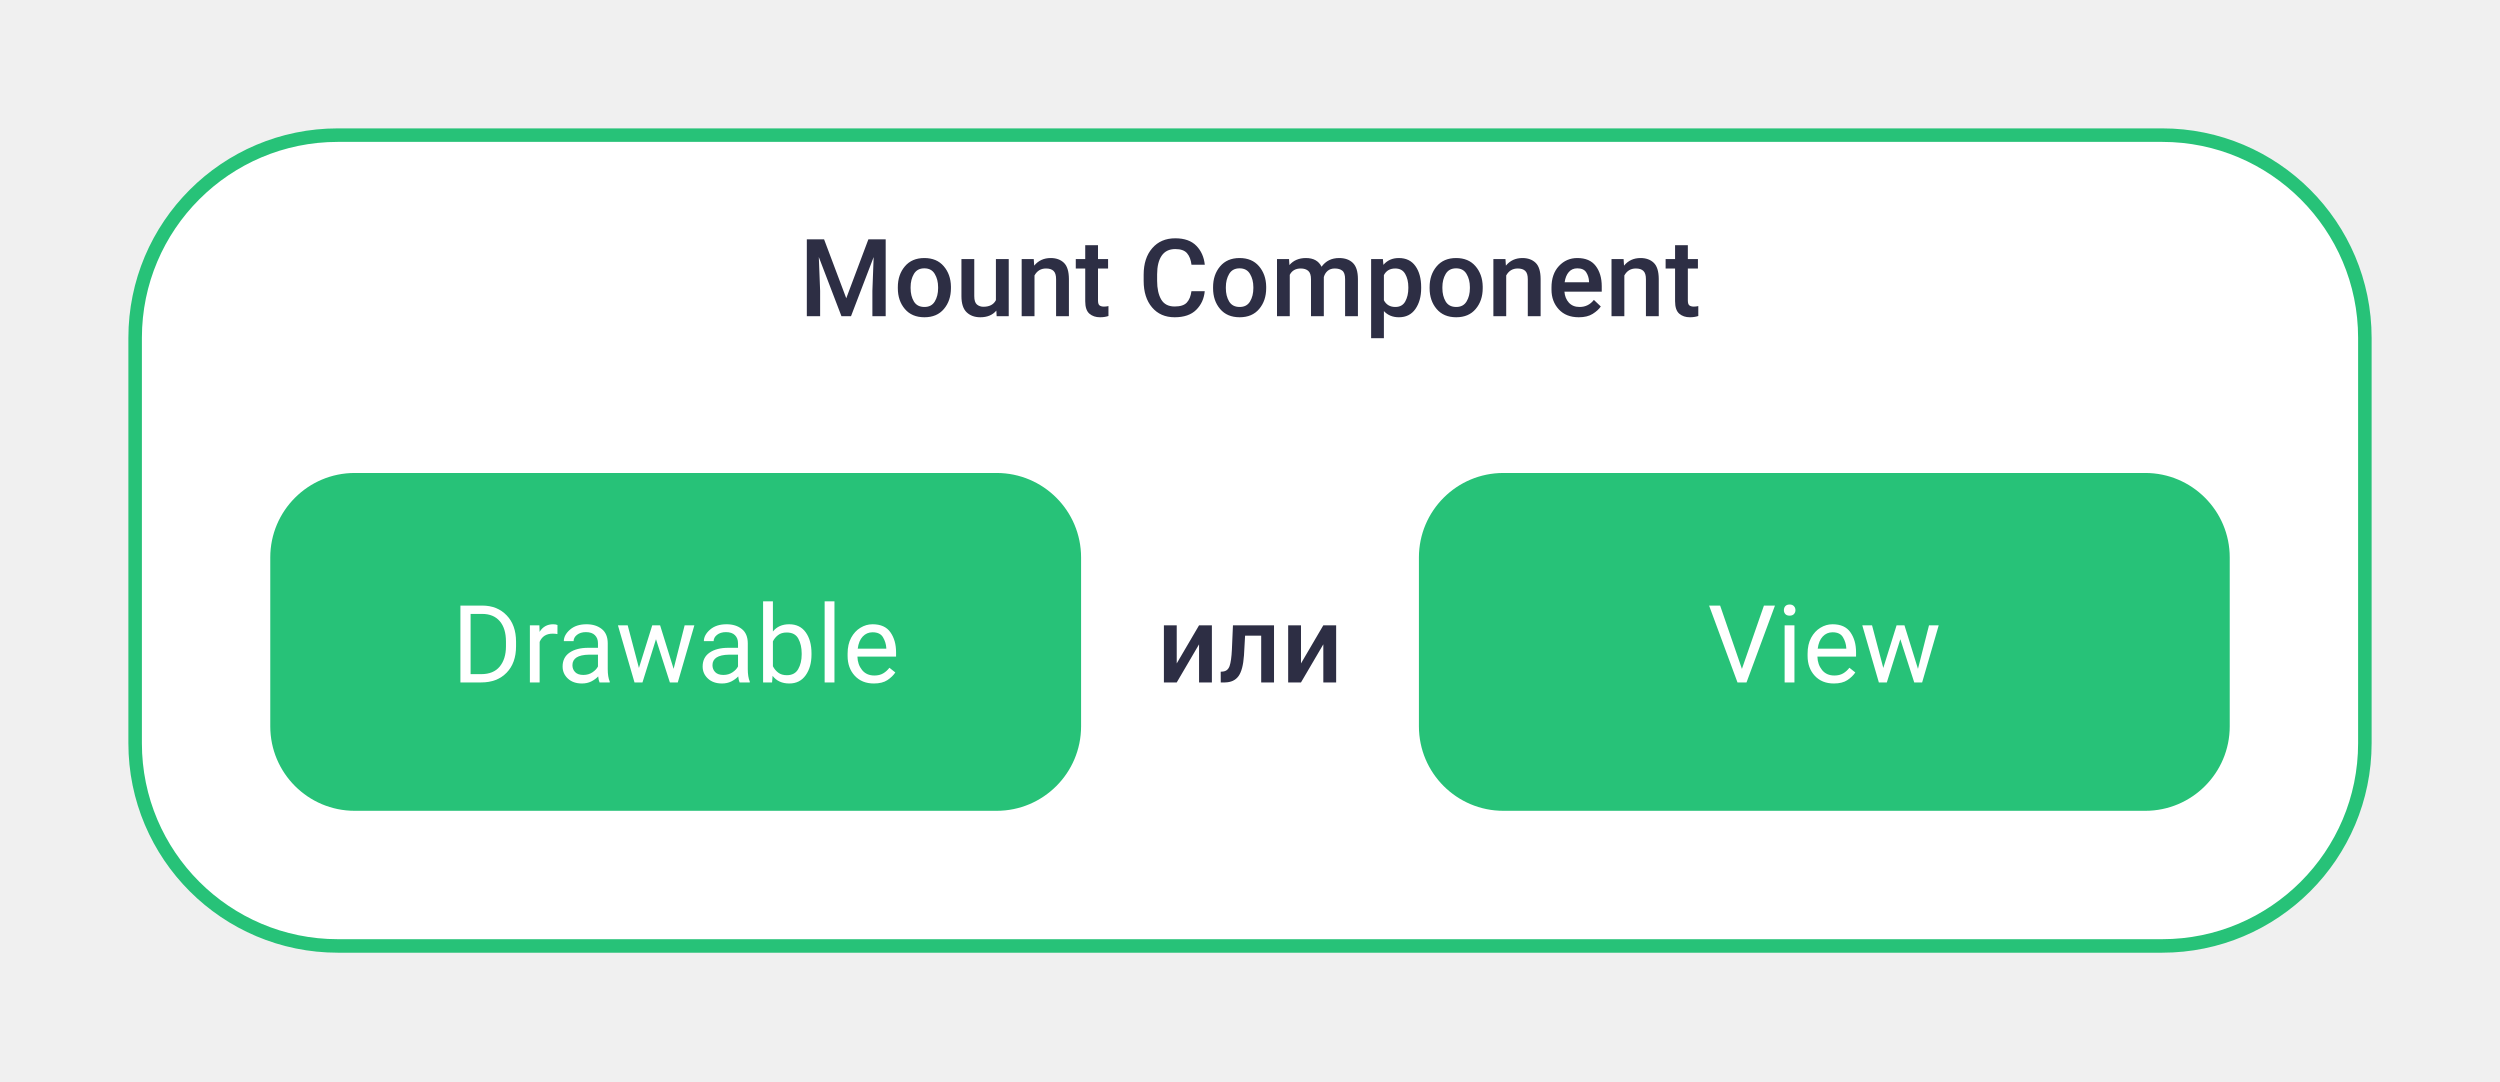
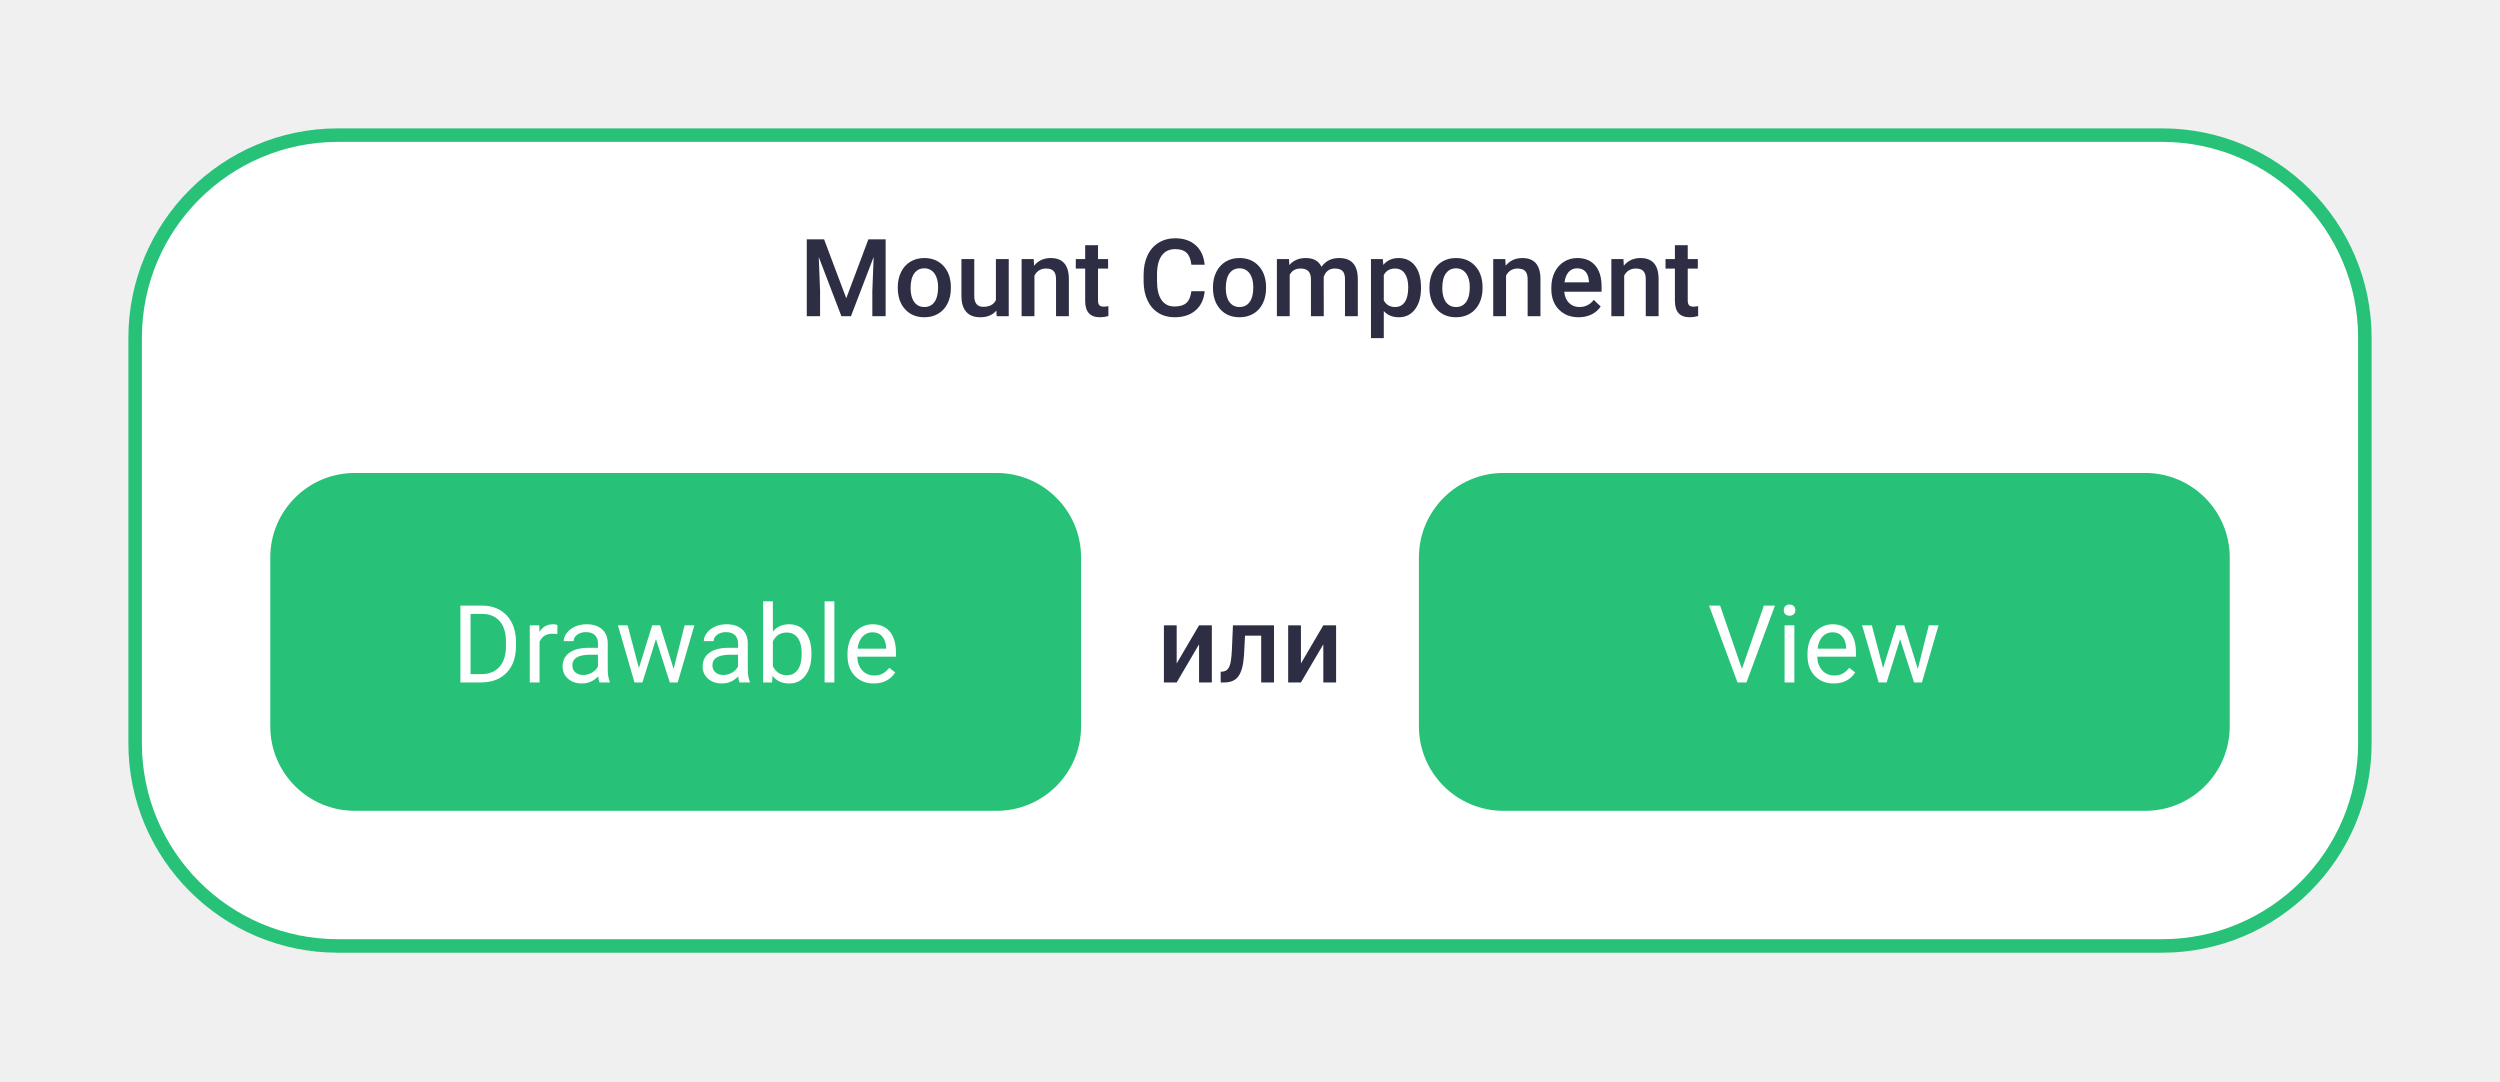
<svg xmlns="http://www.w3.org/2000/svg" width="100%" height="100%" viewBox="0 0 740 320" version="1.1" xml:space="preserve" style="fill-rule:evenodd;clip-rule:evenodd;stroke-linecap:round;stroke-linejoin:round;stroke-miterlimit:1.5;">
  <g>
    <path d="M700,100c0,-33.115 -26.885,-60 -60,-60l-540,0c-33.115,0 -60,26.885 -60,60l0,120c0,33.115 26.885,60 60,60l540,0c33.115,0 60,-26.885 60,-60l0,-120Z" style="fill:#fff;stroke:#27c278;stroke-width:4px;" />
-     <text x="342.422px" y="202px" style="font-family:'Roboto-Medium', 'Roboto';font-weight:500;font-size:32px;fill:#2d2e44;">или</text>
-     <text x="236.492px" y="93.596px" style="font-family:'Roboto-Medium', 'Roboto';font-weight:500;font-size:32px;fill:#2d2e44;">Mount Component</text>
+     <path d="M354.922,185.094l3.781,0l0,16.906l-3.781,0l0,-11.281l-6.625,11.281l-3.781,0l0,-16.906l3.781,0l0,11.281l6.625,-11.281Z" style="fill:#2d2e44;fill-rule:nonzero;" />
+     <path d="M377.109,185.094l0,16.906l-3.796,0l0,-13.844l-4.782,0l-0.312,5.891c-0.198,2.833 -0.742,4.867 -1.633,6.101c-0.891,1.235 -2.253,1.852 -4.086,1.852l-1.172,0l-0.015,-3.156l0.781,-0.078c0.833,-0.115 1.44,-0.623 1.82,-1.524c0.38,-0.901 0.622,-2.544 0.727,-4.929l0.312,-7.219l12.156,0Z" style="fill:#2d2e44;fill-rule:nonzero;" />
+     <path d="M391.703,185.094l3.781,0l0,16.906l-3.781,0l0,-11.281l-6.625,11.281l-3.781,0l0,-16.906l3.781,0l0,11.281l6.625,-11.281Z" style="fill:#2d2e44;fill-rule:nonzero;" />
+     <path d="M243.93,70.846l6.562,17.438l6.547,-17.438l5.109,0l0,22.75l-3.937,0l0,-7.5l0.391,-10.031l-6.719,17.531l-2.828,0l-6.703,-17.515l0.39,10.015l0,7.5l-3.937,0l0,-22.75l5.125,0Z" style="fill:#2d2e44;fill-rule:nonzero;" />
+     <path d="M265.742,84.987c0,-1.656 0.328,-3.149 0.985,-4.477c0.656,-1.328 1.578,-2.349 2.765,-3.062c1.188,-0.714 2.552,-1.07 4.094,-1.07c2.281,0 4.133,0.734 5.555,2.203c1.422,1.468 2.19,3.416 2.304,5.843l0.016,0.891c0,1.667 -0.32,3.156 -0.961,4.469c-0.641,1.312 -1.557,2.328 -2.75,3.047c-1.193,0.718 -2.57,1.078 -4.133,1.078c-2.385,0 -4.294,-0.794 -5.726,-2.383c-1.433,-1.589 -2.149,-3.706 -2.149,-6.352l0,-0.187Zm3.797,0.328c0,1.74 0.359,3.102 1.078,4.086c0.719,0.984 1.719,1.477 3,1.477c1.281,0 2.279,-0.5 2.992,-1.5c0.714,-1 1.071,-2.464 1.071,-4.391c0,-1.708 -0.367,-3.063 -1.102,-4.063c-0.734,-1 -1.732,-1.5 -2.992,-1.5c-1.24,0 -2.224,0.493 -2.953,1.477c-0.729,0.984 -1.094,2.456 -1.094,4.414Z" style="fill:#2d2e44;fill-rule:nonzero;" />
+     <path d="M294.914,91.94c-1.115,1.313 -2.698,1.969 -4.75,1.969c-1.833,0 -3.221,-0.537 -4.164,-1.61c-0.943,-1.072 -1.414,-2.625 -1.414,-4.656l0,-10.953l3.797,0l0,10.906c0,2.146 0.89,3.219 2.672,3.219c1.843,0 3.088,-0.661 3.734,-1.984l0,-12.141l3.797,0l0,16.906l-3.578,0l-0.094,-1.656Z" style="fill:#2d2e44;fill-rule:nonzero;" />
+     <path d="M305.977,76.69l0.109,1.953c1.25,-1.51 2.891,-2.265 4.922,-2.265c3.521,0 5.312,2.015 5.375,6.046l0,11.172l-3.797,0l0,-10.953c0,-1.073 -0.232,-1.867 -0.695,-2.383c-0.464,-0.515 -1.222,-0.773 -2.274,-0.773c-1.531,0 -2.672,0.693 -3.422,2.078l0,12.031l-3.797,0l0,-16.906l3.579,0Z" style="fill:#2d2e44;fill-rule:nonzero;" />
+     <path d="M325.008,72.581l0,4.109l2.984,0l0,2.813l-2.984,0l0,9.437c0,0.646 0.127,1.112 0.383,1.398c0.255,0.287 0.711,0.43 1.367,0.43c0.437,0 0.88,-0.052 1.328,-0.156l0,2.937c-0.865,0.24 -1.698,0.36 -2.5,0.36c-2.917,0 -4.375,-1.61 -4.375,-4.828l0,-9.578l-2.781,0l0,-2.813l2.781,0l0,-4.109l3.797,0Z" style="fill:#2d2e44;fill-rule:nonzero;" />
+     <path d="M356.586,86.19c-0.229,2.427 -1.125,4.32 -2.688,5.68c-1.562,1.359 -3.64,2.039 -6.234,2.039c-1.812,0 -3.409,-0.43 -4.789,-1.289c-1.38,-0.86 -2.445,-2.081 -3.195,-3.664c-0.75,-1.584 -1.141,-3.422 -1.172,-5.516l0,-2.125c0,-2.146 0.38,-4.036 1.14,-5.672c0.761,-1.635 1.852,-2.896 3.274,-3.781c1.422,-0.885 3.065,-1.328 4.93,-1.328c2.51,0 4.531,0.682 6.062,2.047c1.531,1.364 2.422,3.291 2.672,5.781l-3.938,0c-0.187,-1.635 -0.664,-2.815 -1.429,-3.539c-0.766,-0.724 -1.888,-1.086 -3.367,-1.086c-1.719,0 -3.039,0.628 -3.961,1.883c-0.922,1.255 -1.394,3.096 -1.414,5.523l0,2.016c0,2.458 0.44,4.333 1.32,5.625c0.88,1.291 2.169,1.937 3.867,1.937c1.552,0 2.719,-0.349 3.5,-1.047c0.781,-0.697 1.276,-1.859 1.484,-3.484l3.938,0Z" style="fill:#2d2e44;fill-rule:nonzero;" />
+     <path d="M359.039,84.987c0,-1.656 0.328,-3.149 0.984,-4.477c0.657,-1.328 1.579,-2.349 2.766,-3.062c1.188,-0.714 2.552,-1.07 4.094,-1.07c2.281,0 4.133,0.734 5.555,2.203c1.421,1.468 2.19,3.416 2.304,5.843l0.016,0.891c0,1.667 -0.32,3.156 -0.961,4.469c-0.641,1.312 -1.557,2.328 -2.75,3.047c-1.193,0.718 -2.57,1.078 -4.133,1.078c-2.385,0 -4.294,-0.794 -5.726,-2.383c-1.433,-1.589 -2.149,-3.706 -2.149,-6.352l0,-0.187Zm3.797,0.328c0,1.74 0.359,3.102 1.078,4.086c0.719,0.984 1.719,1.477 3,1.477c1.281,0 2.279,-0.5 2.992,-1.5c0.714,-1 1.071,-2.464 1.071,-4.391c0,-1.708 -0.368,-3.063 -1.102,-4.063c-0.734,-1 -1.732,-1.5 -2.992,-1.5c-1.24,0 -2.224,0.493 -2.953,1.477c-0.729,0.984 -1.094,2.456 -1.094,4.414Z" style="fill:#2d2e44;fill-rule:nonzero;" />
+     <path d="M381.539,76.69l0.109,1.766c1.188,-1.386 2.813,-2.078 4.875,-2.078c2.261,0 3.808,0.864 4.641,2.593c1.229,-1.729 2.958,-2.593 5.188,-2.593c1.864,0 3.252,0.515 4.164,1.546c0.911,1.032 1.377,2.553 1.398,4.563l0,11.109l-3.797,0l0,-11c0,-1.073 -0.234,-1.859 -0.703,-2.359c-0.469,-0.5 -1.245,-0.75 -2.328,-0.75c-0.865,0 -1.57,0.232 -2.117,0.695c-0.547,0.464 -0.93,1.071 -1.149,1.821l0.016,11.593l-3.797,0l0,-11.125c-0.052,-1.989 -1.068,-2.984 -3.047,-2.984c-1.521,0 -2.599,0.62 -3.234,1.859l0,12.25l-3.797,0l0,-16.906l3.578,0Z" style="fill:#2d2e44;fill-rule:nonzero;" />
+     <path d="M420.617,85.315c0,2.615 -0.594,4.701 -1.781,6.258c-1.188,1.557 -2.781,2.336 -4.781,2.336c-1.854,0 -3.339,-0.61 -4.453,-1.828l0,8.015l-3.797,0l0,-23.406l3.5,0l0.156,1.719c1.115,-1.354 2.63,-2.031 4.547,-2.031c2.062,0 3.68,0.768 4.851,2.304c1.172,1.537 1.758,3.67 1.758,6.399l0,0.234Zm-3.781,-0.328c0,-1.688 -0.336,-3.026 -1.008,-4.016c-0.672,-0.989 -1.633,-1.484 -2.883,-1.484c-1.552,0 -2.666,0.641 -3.343,1.922l0,7.5c0.687,1.312 1.812,1.969 3.375,1.969c1.208,0 2.153,-0.487 2.836,-1.461c0.682,-0.974 1.023,-2.451 1.023,-4.43Z" style="fill:#2d2e44;fill-rule:nonzero;" />
+     <path d="M423.117,84.987c0,-1.656 0.328,-3.149 0.985,-4.477c0.656,-1.328 1.578,-2.349 2.765,-3.062c1.188,-0.714 2.552,-1.07 4.094,-1.07c2.281,0 4.133,0.734 5.555,2.203c1.422,1.468 2.19,3.416 2.304,5.843l0.016,0.891c0,1.667 -0.32,3.156 -0.961,4.469c-0.641,1.312 -1.557,2.328 -2.75,3.047c-1.193,0.718 -2.57,1.078 -4.133,1.078c-2.385,0 -4.294,-0.794 -5.726,-2.383c-1.433,-1.589 -2.149,-3.706 -2.149,-6.352l0,-0.187Zm3.797,0.328c0,1.74 0.359,3.102 1.078,4.086c0.719,0.984 1.719,1.477 3,1.477c1.281,0 2.279,-0.5 2.992,-1.5c0.714,-1 1.071,-2.464 1.071,-4.391c0,-1.708 -0.367,-3.063 -1.102,-4.063c-0.734,-1 -1.732,-1.5 -2.992,-1.5c-1.24,0 -2.224,0.493 -2.953,1.477c-0.729,0.984 -1.094,2.456 -1.094,4.414Z" style="fill:#2d2e44;fill-rule:nonzero;" />
+     <path d="M445.57,76.69l0.11,1.953c1.25,-1.51 2.89,-2.265 4.922,-2.265c3.52,0 5.312,2.015 5.375,6.046l0,11.172l-3.797,0l0,-10.953c0,-1.073 -0.232,-1.867 -0.696,-2.383c-0.463,-0.515 -1.221,-0.773 -2.273,-0.773c-1.531,0 -2.672,0.693 -3.422,2.078l0,12.031l-3.797,0l0,-16.906l3.578,0Z" style="fill:#2d2e44;fill-rule:nonzero;" />
+     <path d="M467.289,93.909c-2.406,0 -4.357,-0.758 -5.851,-2.274c-1.495,-1.515 -2.243,-3.533 -2.243,-6.054l0,-0.469c0,-1.688 0.326,-3.195 0.977,-4.524c0.651,-1.328 1.565,-2.361 2.742,-3.101c1.177,-0.74 2.49,-1.109 3.938,-1.109c2.302,0 4.08,0.734 5.336,2.203c1.255,1.468 1.882,3.547 1.882,6.234l0,1.531l-11.047,0c0.115,1.396 0.581,2.5 1.399,3.313c0.818,0.812 1.846,1.219 3.086,1.219c1.739,0 3.156,-0.704 4.25,-2.11l2.047,1.953c-0.677,1.011 -1.581,1.795 -2.711,2.352c-1.13,0.557 -2.399,0.836 -3.805,0.836Zm-0.453,-14.485c-1.042,0 -1.883,0.365 -2.523,1.094c-0.641,0.729 -1.05,1.745 -1.227,3.047l7.234,0l0,-0.281c-0.083,-1.271 -0.422,-2.232 -1.015,-2.883c-0.594,-0.651 -1.417,-0.977 -2.469,-0.977Z" style="fill:#2d2e44;fill-rule:nonzero;" />
+     <path d="M480.539,76.69l0.109,1.953c1.25,-1.51 2.891,-2.265 4.922,-2.265c3.521,0 5.313,2.015 5.375,6.046l0,11.172l-3.797,0l0,-10.953c0,-1.073 -0.231,-1.867 -0.695,-2.383c-0.463,-0.515 -1.221,-0.773 -2.273,-0.773c-1.532,0 -2.672,0.693 -3.422,2.078l0,12.031l-3.797,0l0,-16.906l3.578,0Z" style="fill:#2d2e44;fill-rule:nonzero;" />
+     <path d="M499.57,72.581l0,4.109l2.985,0l0,2.813l-2.985,0l0,9.437c0,0.646 0.128,1.112 0.383,1.398c0.255,0.287 0.711,0.43 1.367,0.43c0.438,0 0.881,-0.052 1.328,-0.156l0,2.937c-0.864,0.24 -1.697,0.36 -2.5,0.36c-2.916,0 -4.375,-1.61 -4.375,-4.828l0,-9.578l-2.781,0l0,-2.813l2.781,0l0,-4.109l3.797,0Z" style="fill:#2d2e44;fill-rule:nonzero;" />
  </g>
  <g>
    <path d="M320,165c0,-13.798 -11.202,-25 -25,-25l-190,0c-13.798,0 -25,11.202 -25,25l0,50c0,13.798 11.202,25 25,25l190,0c13.798,0 25,-11.202 25,-25l0,-50Z" style="fill:#27c278;" />
-     <text x="133.641px" y="202px" style="font-family:'Roboto-Regular', 'Roboto';font-size:32px;fill:#fff;">Dr<tspan x="164.828px " y="202px ">a</tspan>wable</text>
+     <path d="M136.281,202l0,-22.75l6.422,0c1.979,0 3.729,0.437 5.25,1.312c1.521,0.875 2.695,2.12 3.524,3.735c0.828,1.614 1.247,3.469 1.257,5.562l0,1.453c0,2.146 -0.414,4.027 -1.242,5.641c-0.828,1.615 -2.01,2.854 -3.547,3.719c-1.536,0.864 -3.325,1.307 -5.367,1.328l-6.297,0Zm3,-20.281l0,17.828l3.156,0c2.313,0 4.112,-0.719 5.399,-2.156c1.286,-1.438 1.93,-3.485 1.93,-6.141l0,-1.328c0,-2.583 -0.607,-4.591 -1.821,-6.024c-1.213,-1.432 -2.935,-2.158 -5.164,-2.179l-3.5,0Z" style="fill:#fff;fill-rule:nonzero;" />
+     <path d="M164.984,187.687c-0.437,-0.072 -0.911,-0.109 -1.422,-0.109c-1.895,0 -3.182,0.807 -3.859,2.422l0,12l-2.891,0l0,-16.906l2.813,0l0.047,1.953c0.948,-1.511 2.292,-2.266 4.031,-2.266c0.563,0 0.99,0.073 1.281,0.219l0,2.687Z" style="fill:#fff;fill-rule:nonzero;" />
+     <path d="M177.453,202c-0.167,-0.333 -0.302,-0.927 -0.406,-1.781c-1.344,1.396 -2.948,2.093 -4.813,2.093c-1.666,0 -3.033,-0.471 -4.101,-1.414c-1.068,-0.942 -1.602,-2.138 -1.602,-3.586c0,-1.76 0.67,-3.127 2.008,-4.101c1.339,-0.974 3.221,-1.461 5.648,-1.461l2.813,0l0,-1.328c0,-1.011 -0.302,-1.815 -0.906,-2.414c-0.604,-0.599 -1.495,-0.899 -2.672,-0.899c-1.031,0 -1.896,0.261 -2.594,0.782c-0.698,0.52 -1.047,1.151 -1.047,1.89l-2.906,0c0,-0.844 0.299,-1.659 0.898,-2.445c0.599,-0.787 1.412,-1.409 2.438,-1.867c1.026,-0.459 2.154,-0.688 3.383,-0.688c1.948,0 3.474,0.487 4.578,1.461c1.104,0.974 1.677,2.315 1.719,4.024l0,7.781c0,1.552 0.198,2.786 0.593,3.703l0,0.25l-3.031,0Zm-4.797,-2.203c0.907,0 1.766,-0.235 2.578,-0.703c0.813,-0.469 1.401,-1.078 1.766,-1.828l0,-3.469l-2.266,0c-3.541,0 -5.312,1.036 -5.312,3.109c0,0.906 0.302,1.615 0.906,2.125c0.604,0.511 1.38,0.766 2.328,0.766Z" style="fill:#fff;fill-rule:nonzero;" />
+     <path d="M199.391,198.016l3.25,-12.922l2.89,0l-4.922,16.906l-2.343,0l-4.11,-12.813l-4,12.813l-2.343,0l-4.907,-16.906l2.875,0l3.328,12.656l3.938,-12.656l2.328,0l4.016,12.922Z" style="fill:#fff;fill-rule:nonzero;" />
+     <path d="M218.906,202c-0.166,-0.333 -0.302,-0.927 -0.406,-1.781c-1.344,1.396 -2.948,2.093 -4.813,2.093c-1.666,0 -3.033,-0.471 -4.101,-1.414c-1.068,-0.942 -1.602,-2.138 -1.602,-3.586c0,-1.76 0.67,-3.127 2.008,-4.101c1.339,-0.974 3.222,-1.461 5.649,-1.461l2.812,0l0,-1.328c0,-1.011 -0.302,-1.815 -0.906,-2.414c-0.604,-0.599 -1.495,-0.899 -2.672,-0.899c-1.031,0 -1.896,0.261 -2.594,0.782c-0.698,0.52 -1.047,1.151 -1.047,1.89l-2.906,0c0,-0.844 0.3,-1.659 0.899,-2.445c0.599,-0.787 1.411,-1.409 2.437,-1.867c1.026,-0.459 2.154,-0.688 3.383,-0.688c1.948,0 3.474,0.487 4.578,1.461c1.104,0.974 1.677,2.315 1.719,4.024l0,7.781c0,1.552 0.198,2.786 0.593,3.703l0,0.25l-3.031,0Zm-4.797,-2.203c0.907,0 1.766,-0.235 2.578,-0.703c0.813,-0.469 1.402,-1.078 1.766,-1.828l0,-3.469l-2.266,0c-3.541,0 -5.312,1.036 -5.312,3.109c0,0.906 0.302,1.615 0.906,2.125c0.604,0.511 1.38,0.766 2.328,0.766Z" style="fill:#fff;fill-rule:nonzero;" />
+     <path d="M240.188,193.734c-0.001,2.584 -0.594,4.659 -1.782,6.227c-1.187,1.568 -2.781,2.351 -4.781,2.351c-2.135,0 -3.786,-0.755 -4.953,-2.265l-0.141,1.953l-2.656,0l0,-24l2.891,0l0,8.953c1.166,-1.448 2.776,-2.172 4.828,-2.172c2.052,0 3.664,0.776 4.836,2.328c1.172,1.552 1.757,3.677 1.757,6.375l0,0.25Zm-2.89,-0.328c0,-1.969 -0.38,-3.489 -1.141,-4.562c-0.76,-1.073 -1.854,-1.61 -3.281,-1.61c-1.906,0 -3.276,0.886 -4.109,2.657l0,7.312c0.885,1.771 2.265,2.656 4.14,2.656c1.386,0 2.464,-0.536 3.235,-1.609c0.77,-1.073 1.156,-2.688 1.156,-4.844Z" style="fill:#fff;fill-rule:nonzero;" />
+     <rect x="244.078" y="178" width="2.891" height="24" style="fill:#fff;fill-rule:nonzero;" />
+     <path d="M258.609,202.312c-2.291,0 -4.156,-0.752 -5.593,-2.257c-1.438,-1.506 -2.157,-3.519 -2.157,-6.039l0,-0.532c0,-1.677 0.321,-3.174 0.961,-4.492c0.641,-1.318 1.537,-2.349 2.688,-3.094c1.151,-0.744 2.398,-1.117 3.742,-1.117c2.198,0 3.906,0.724 5.125,2.172c1.219,1.448 1.828,3.521 1.828,6.219l0,1.203l-11.453,0c0.042,1.667 0.529,3.013 1.461,4.039c0.932,1.026 2.117,1.539 3.555,1.539c1.02,0 1.885,-0.208 2.593,-0.625c0.709,-0.417 1.329,-0.969 1.86,-1.656l1.765,1.375c-1.416,2.177 -3.541,3.265 -6.375,3.265Zm-0.359,-15.156c-1.167,0 -2.146,0.425 -2.938,1.274c-0.791,0.849 -1.281,2.039 -1.468,3.57l8.468,0l0,-0.219c-0.083,-1.469 -0.479,-2.607 -1.187,-3.414c-0.708,-0.807 -1.667,-1.211 -2.875,-1.211Z" style="fill:#fff;fill-rule:nonzero;" />
  </g>
  <g>
    <path d="M660,165c0,-13.798 -11.202,-25 -25,-25l-190,0c-13.798,0 -25,11.202 -25,25l0,50c0,13.798 11.202,25 25,25l190,0c13.798,0 25,-11.202 25,-25l0,-50Z" style="fill:#27c278;" />
-     <text x="505.438px" y="202px" style="font-family:'Roboto-Regular', 'Roboto';font-size:32px;fill:#fff;">View</text>
+     <path d="M515.609,198.016l6.5,-18.766l3.282,0l-8.438,22.75l-2.656,0l-8.422,-22.75l3.266,0l6.468,18.766Z" style="fill:#fff;fill-rule:nonzero;" />
+     <path d="M531.125,202l-2.891,0l0,-16.906l2.891,0l0,16.906Zm-3.125,-21.391c0,-0.468 0.143,-0.864 0.43,-1.187c0.286,-0.323 0.711,-0.485 1.273,-0.485c0.563,0 0.99,0.162 1.281,0.485c0.292,0.323 0.438,0.719 0.438,1.187c0,0.469 -0.146,0.86 -0.438,1.172c-0.291,0.313 -0.718,0.469 -1.281,0.469c-0.562,0 -0.987,-0.156 -1.273,-0.469c-0.287,-0.312 -0.43,-0.703 -0.43,-1.172Z" style="fill:#fff;fill-rule:nonzero;" />
+     <path d="M542.766,202.312c-2.292,0 -4.157,-0.752 -5.594,-2.257c-1.438,-1.506 -2.156,-3.519 -2.156,-6.039l0,-0.532c0,-1.677 0.32,-3.174 0.961,-4.492c0.64,-1.318 1.536,-2.349 2.687,-3.094c1.151,-0.744 2.399,-1.117 3.742,-1.117c2.198,0 3.907,0.724 5.125,2.172c1.219,1.448 1.828,3.521 1.828,6.219l0,1.203l-11.453,0c0.042,1.667 0.529,3.013 1.461,4.039c0.932,1.026 2.117,1.539 3.555,1.539c1.021,0 1.885,-0.208 2.594,-0.625c0.708,-0.417 1.328,-0.969 1.859,-1.656l1.766,1.375c-1.417,2.177 -3.542,3.265 -6.375,3.265Zm-0.36,-15.156c-1.166,0 -2.146,0.425 -2.937,1.274c-0.792,0.849 -1.281,2.039 -1.469,3.57l8.469,0l0,-0.219c-0.084,-1.469 -0.479,-2.607 -1.188,-3.414c-0.708,-0.807 -1.666,-1.211 -2.875,-1.211Z" style="fill:#fff;fill-rule:nonzero;" />
+     <path d="M567.672,198.016l3.25,-12.922l2.89,0l-4.921,16.906l-2.344,0l-4.109,-12.813l-4,12.813l-2.344,0l-4.906,-16.906l2.875,0l3.328,12.656l3.937,-12.656l2.328,0l4.016,12.922Z" style="fill:#fff;fill-rule:nonzero;" />
  </g>
</svg>
